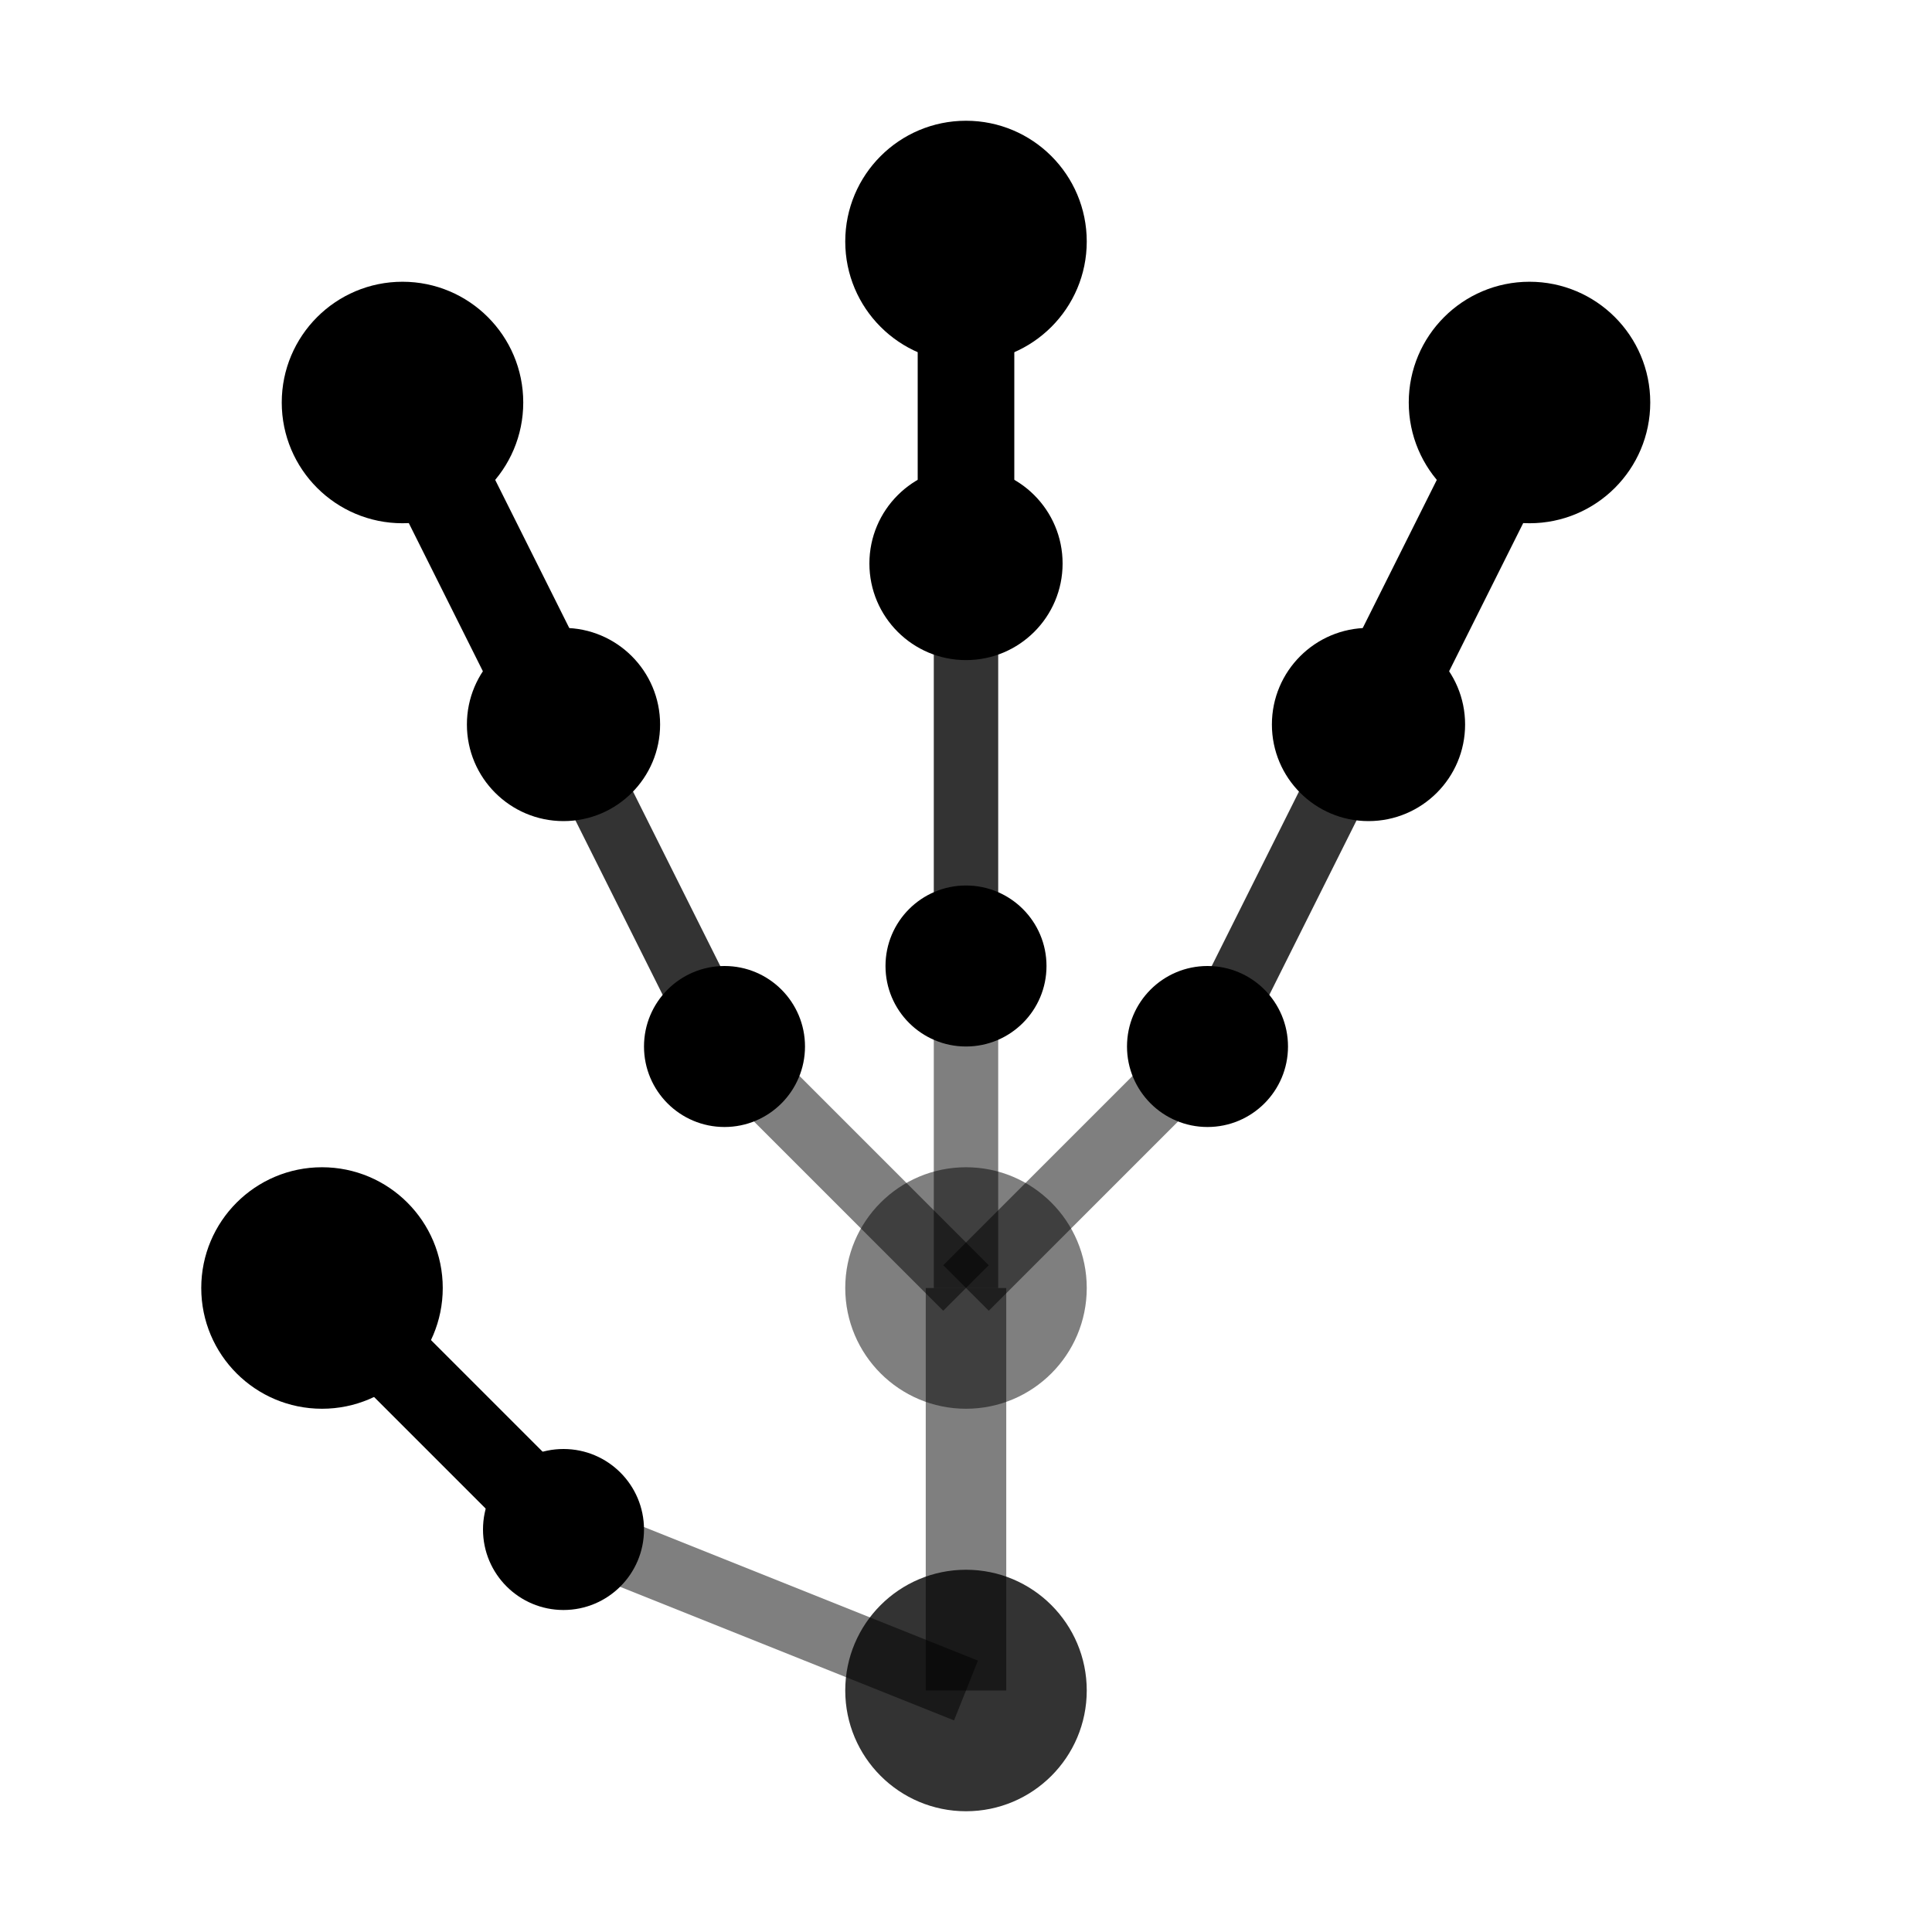
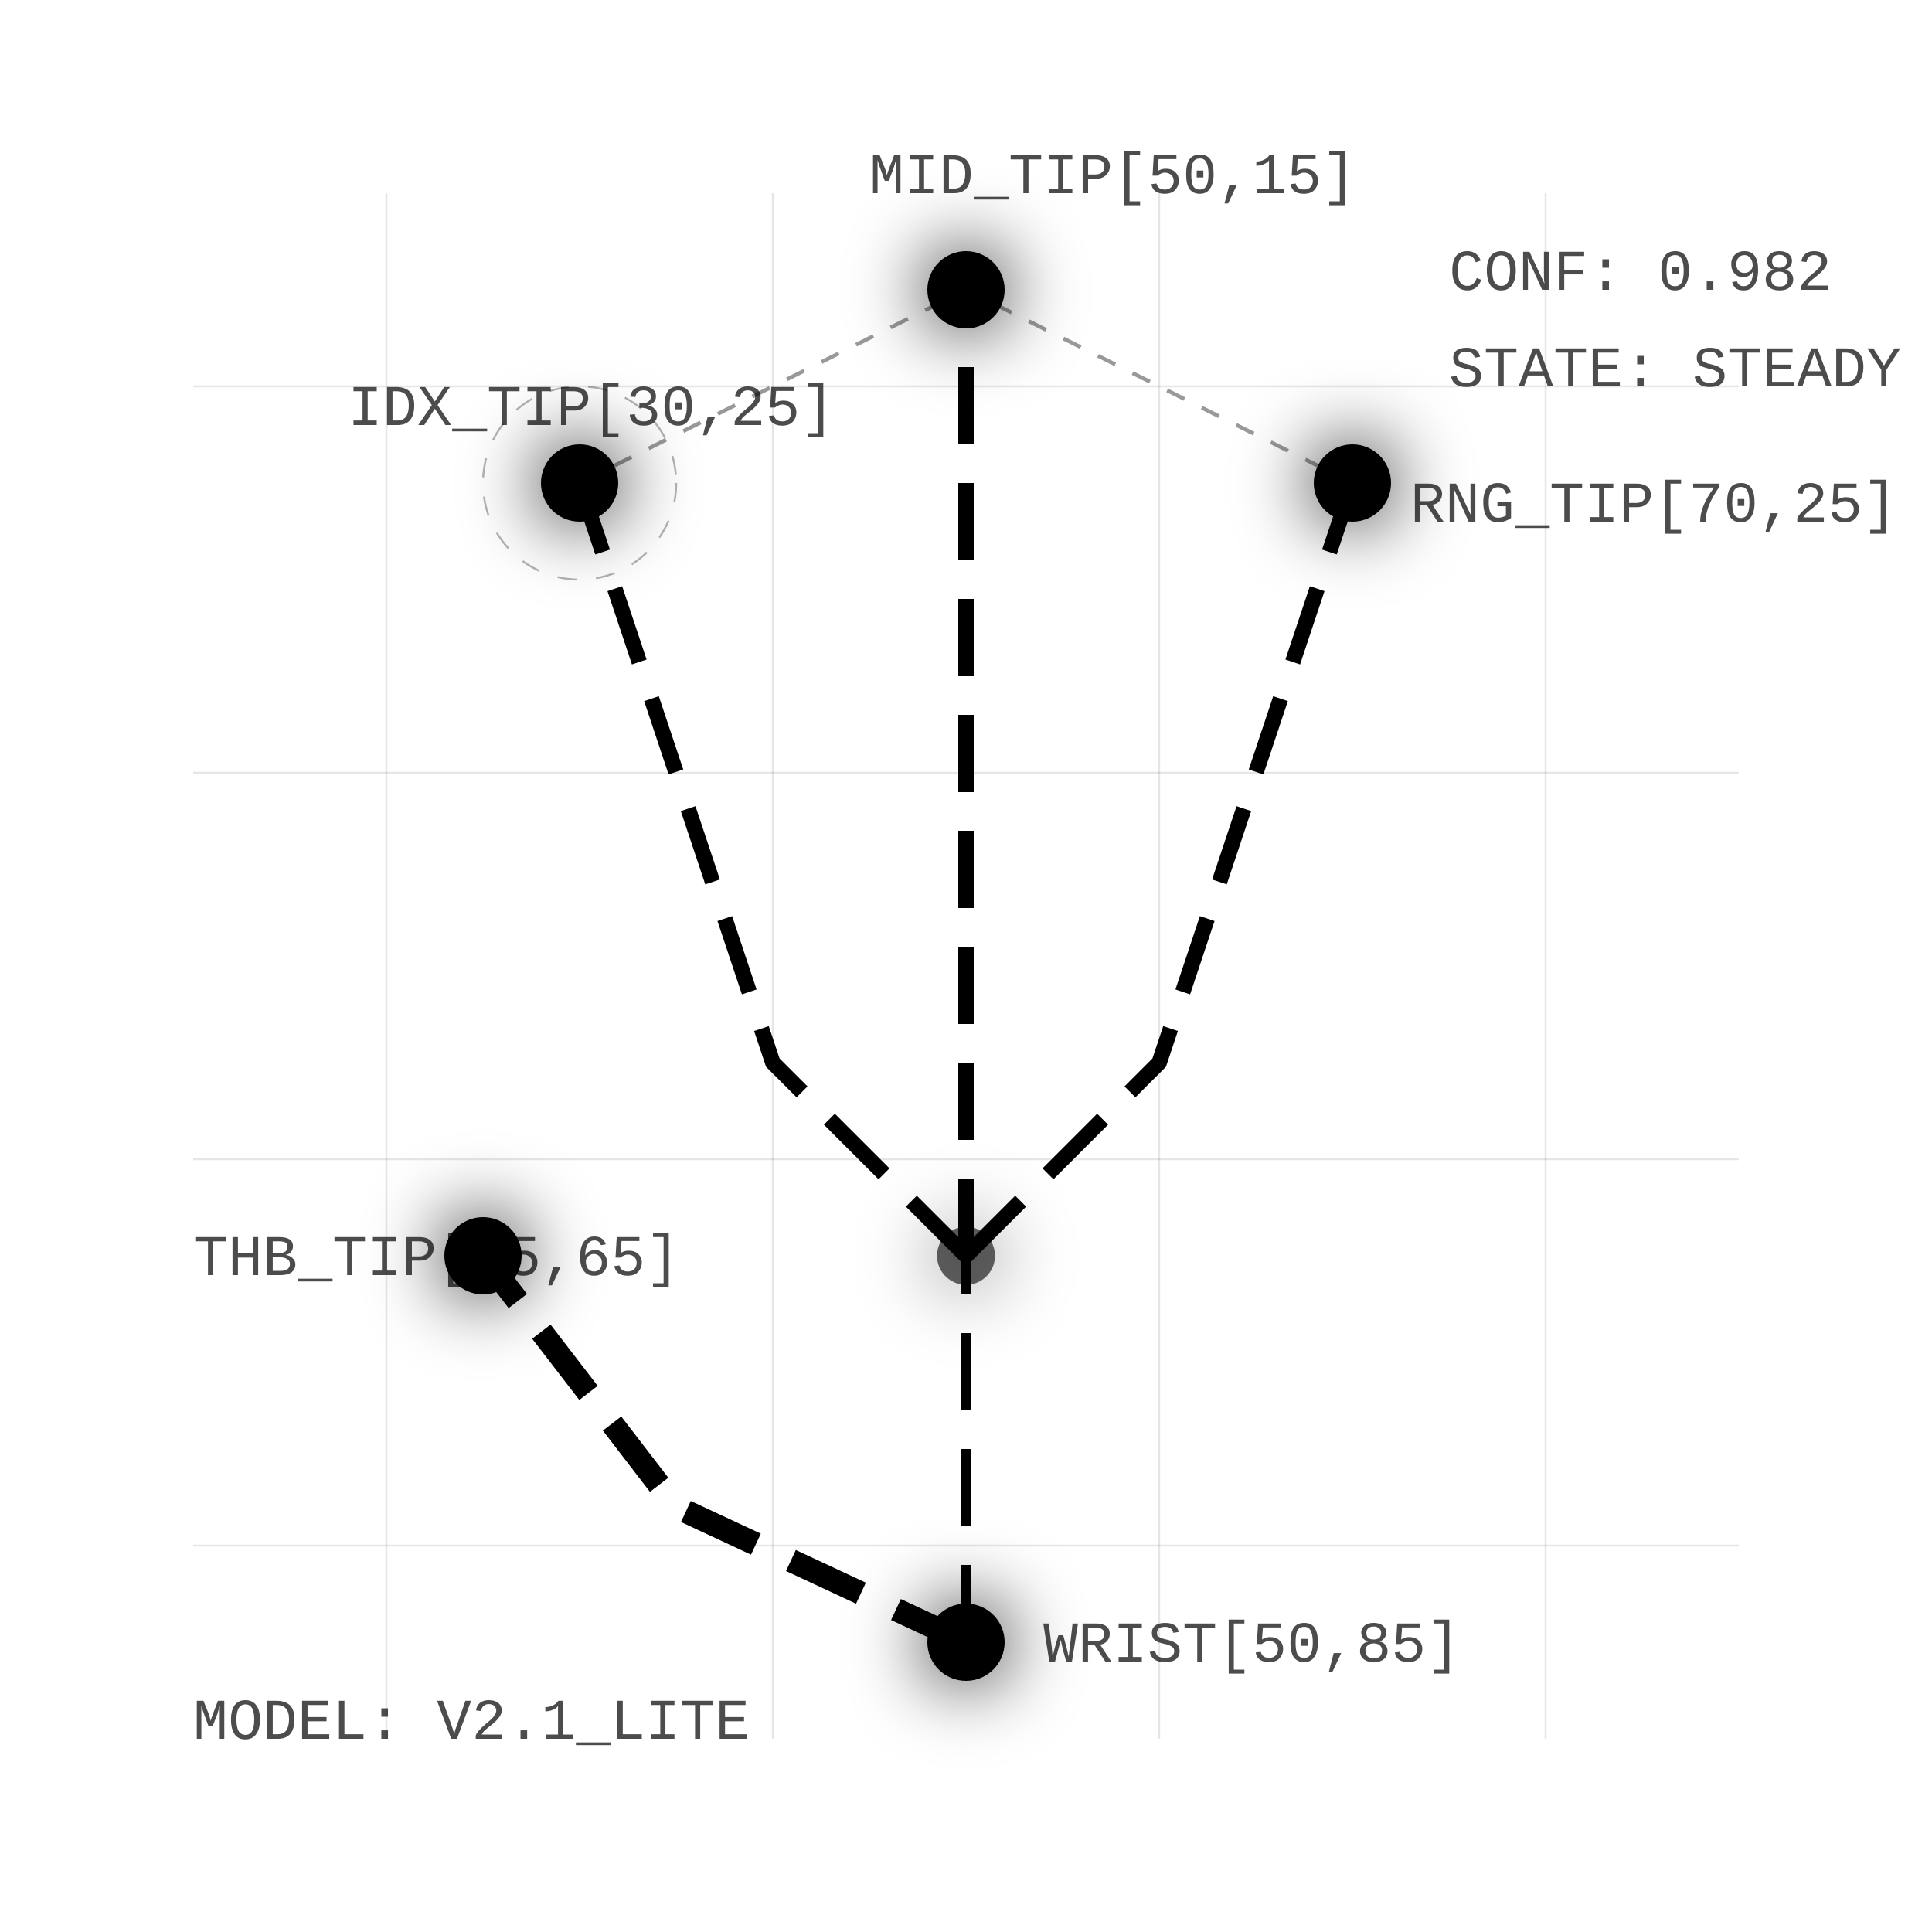
- <svg xmlns="http://www.w3.org/2000/svg" viewBox="0 0 24 24" fill="none">
-   <circle cx="12" cy="21" r="1.5" fill="currentColor" fill-opacity="0.8" />
-   <circle cx="12" cy="16" r="1.5" fill="currentColor" fill-opacity="0.5" />
-   <line x1="12" y1="21" x2="12" y2="16" stroke="currentColor" stroke-width="1" stroke-opacity="0.5" />
-   <line x1="12" y1="16" x2="9" y2="13" stroke="currentColor" stroke-width="0.8" stroke-opacity="0.5" />
-   <circle cx="9" cy="13" r="1" fill="currentColor" />
-   <line x1="9" y1="13" x2="7" y2="9" stroke="currentColor" stroke-width="0.8" stroke-opacity="0.8" />
-   <circle cx="7" cy="9" r="1.2" fill="currentColor" />
-   <circle cx="5" cy="5" r="1.5" fill="currentColor" />
-   <line x1="7" y1="9" x2="5" y2="5" stroke="currentColor" stroke-width="1.2" />
-   <line x1="12" y1="16" x2="12" y2="12" stroke="currentColor" stroke-width="0.8" stroke-opacity="0.5" />
-   <circle cx="12" cy="12" r="1" fill="currentColor" />
-   <line x1="12" y1="12" x2="12" y2="7" stroke="currentColor" stroke-width="0.8" stroke-opacity="0.8" />
-   <circle cx="12" cy="7" r="1.2" fill="currentColor" />
-   <circle cx="12" cy="3" r="1.5" fill="currentColor" />
-   <line x1="12" y1="7" x2="12" y2="3" stroke="currentColor" stroke-width="1.2" />
-   <line x1="12" y1="16" x2="15" y2="13" stroke="currentColor" stroke-width="0.8" stroke-opacity="0.5" />
-   <circle cx="15" cy="13" r="1" fill="currentColor" />
-   <line x1="15" y1="13" x2="17" y2="9" stroke="currentColor" stroke-width="0.8" stroke-opacity="0.8" />
-   <circle cx="17" cy="9" r="1.2" fill="currentColor" />
-   <circle cx="19" cy="5" r="1.5" fill="currentColor" />
-   <line x1="17" y1="9" x2="19" y2="5" stroke="currentColor" stroke-width="1.2" />
-   <line x1="12" y1="21" x2="7" y2="19" stroke="currentColor" stroke-width="0.8" stroke-opacity="0.5" />
-   <circle cx="7" cy="19" r="1" fill="currentColor" />
-   <line x1="7" y1="19" x2="4" y2="16" stroke="currentColor" stroke-width="1" />
-   <circle cx="4" cy="16" r="1.5" fill="currentColor" />
+ <svg xmlns="http://www.w3.org/2000/svg" viewBox="0 0 100 100" fill="none">
+   <style>
+     @keyframes flow {
+       to { stroke-dashoffset: -20; }
+     }
+     .bone { stroke-dasharray: 4 2; animation: flow 1s linear infinite; }
+     .hud-text { font-family: 'Courier New', monospace; font-size: 3px; fill: currentColor; opacity: 0.7; }
+     .node { filter: drop-shadow(0 0 2px currentColor); }
+   </style>
+   <path d="M10 20 H90 M10 40 H90 M10 60 H90 M10 80 H90" stroke="currentColor" stroke-width="0.1" stroke-opacity="0.1" />
+   <path d="M20 10 V90 M40 10 V90 M60 10 V90 M80 10 V90" stroke="currentColor" stroke-width="0.1" stroke-opacity="0.1" />
+   <text x="75" y="15" class="hud-text">CONF: 0.982</text>
+   <text x="75" y="20" class="hud-text">STATE: STEADY</text>
+   <text x="10" y="90" class="hud-text">MODEL: V2.1_LITE</text>
+   <circle cx="50" cy="85" r="2" class="node" fill="currentColor" />
+   <text x="54" y="86" class="hud-text">WRIST[50,85]</text>
+   <line x1="50" y1="85" x2="50" y2="65" stroke="currentColor" stroke-width="0.5" class="bone" />
+   <circle cx="50" cy="65" r="1.5" class="node" fill="currentColor" fill-opacity="0.6" />
+   <path d="M50 65 L40 55 L35 40 L30 25" stroke="currentColor" stroke-width="0.8" class="bone" />
+   <circle cx="30" cy="25" r="2" class="node" fill="currentColor" />
+   <text x="18" y="22" class="hud-text">IDX_TIP[30,25]</text>
+   <path d="M50 65 L50 50 L50 35 L50 15" stroke="currentColor" stroke-width="0.8" class="bone" />
+   <circle cx="50" cy="15" r="2" class="node" fill="currentColor" />
+   <text x="45" y="10" class="hud-text">MID_TIP[50,15]</text>
+   <path d="M50 65 L60 55 L65 40 L70 25" stroke="currentColor" stroke-width="0.8" class="bone" />
+   <circle cx="70" cy="25" r="2" class="node" fill="currentColor" />
+   <text x="73" y="27" class="hud-text">RNG_TIP[70,25]</text>
+   <path d="M50 85 L35 78 L25 65" stroke="currentColor" stroke-width="1.2" class="bone" />
+   <circle cx="25" cy="65" r="2" class="node" fill="currentColor" />
+   <text x="10" y="66" class="hud-text">THB_TIP[25,65]</text>
+   <path d="M30 25 L50 15 L70 25" stroke="currentColor" stroke-width="0.2" stroke-dasharray="1 1" opacity="0.4" />
+   <circle cx="30" cy="25" r="5" stroke="currentColor" stroke-width="0.1" stroke-dasharray="1 1" opacity="0.3" />
</svg>
